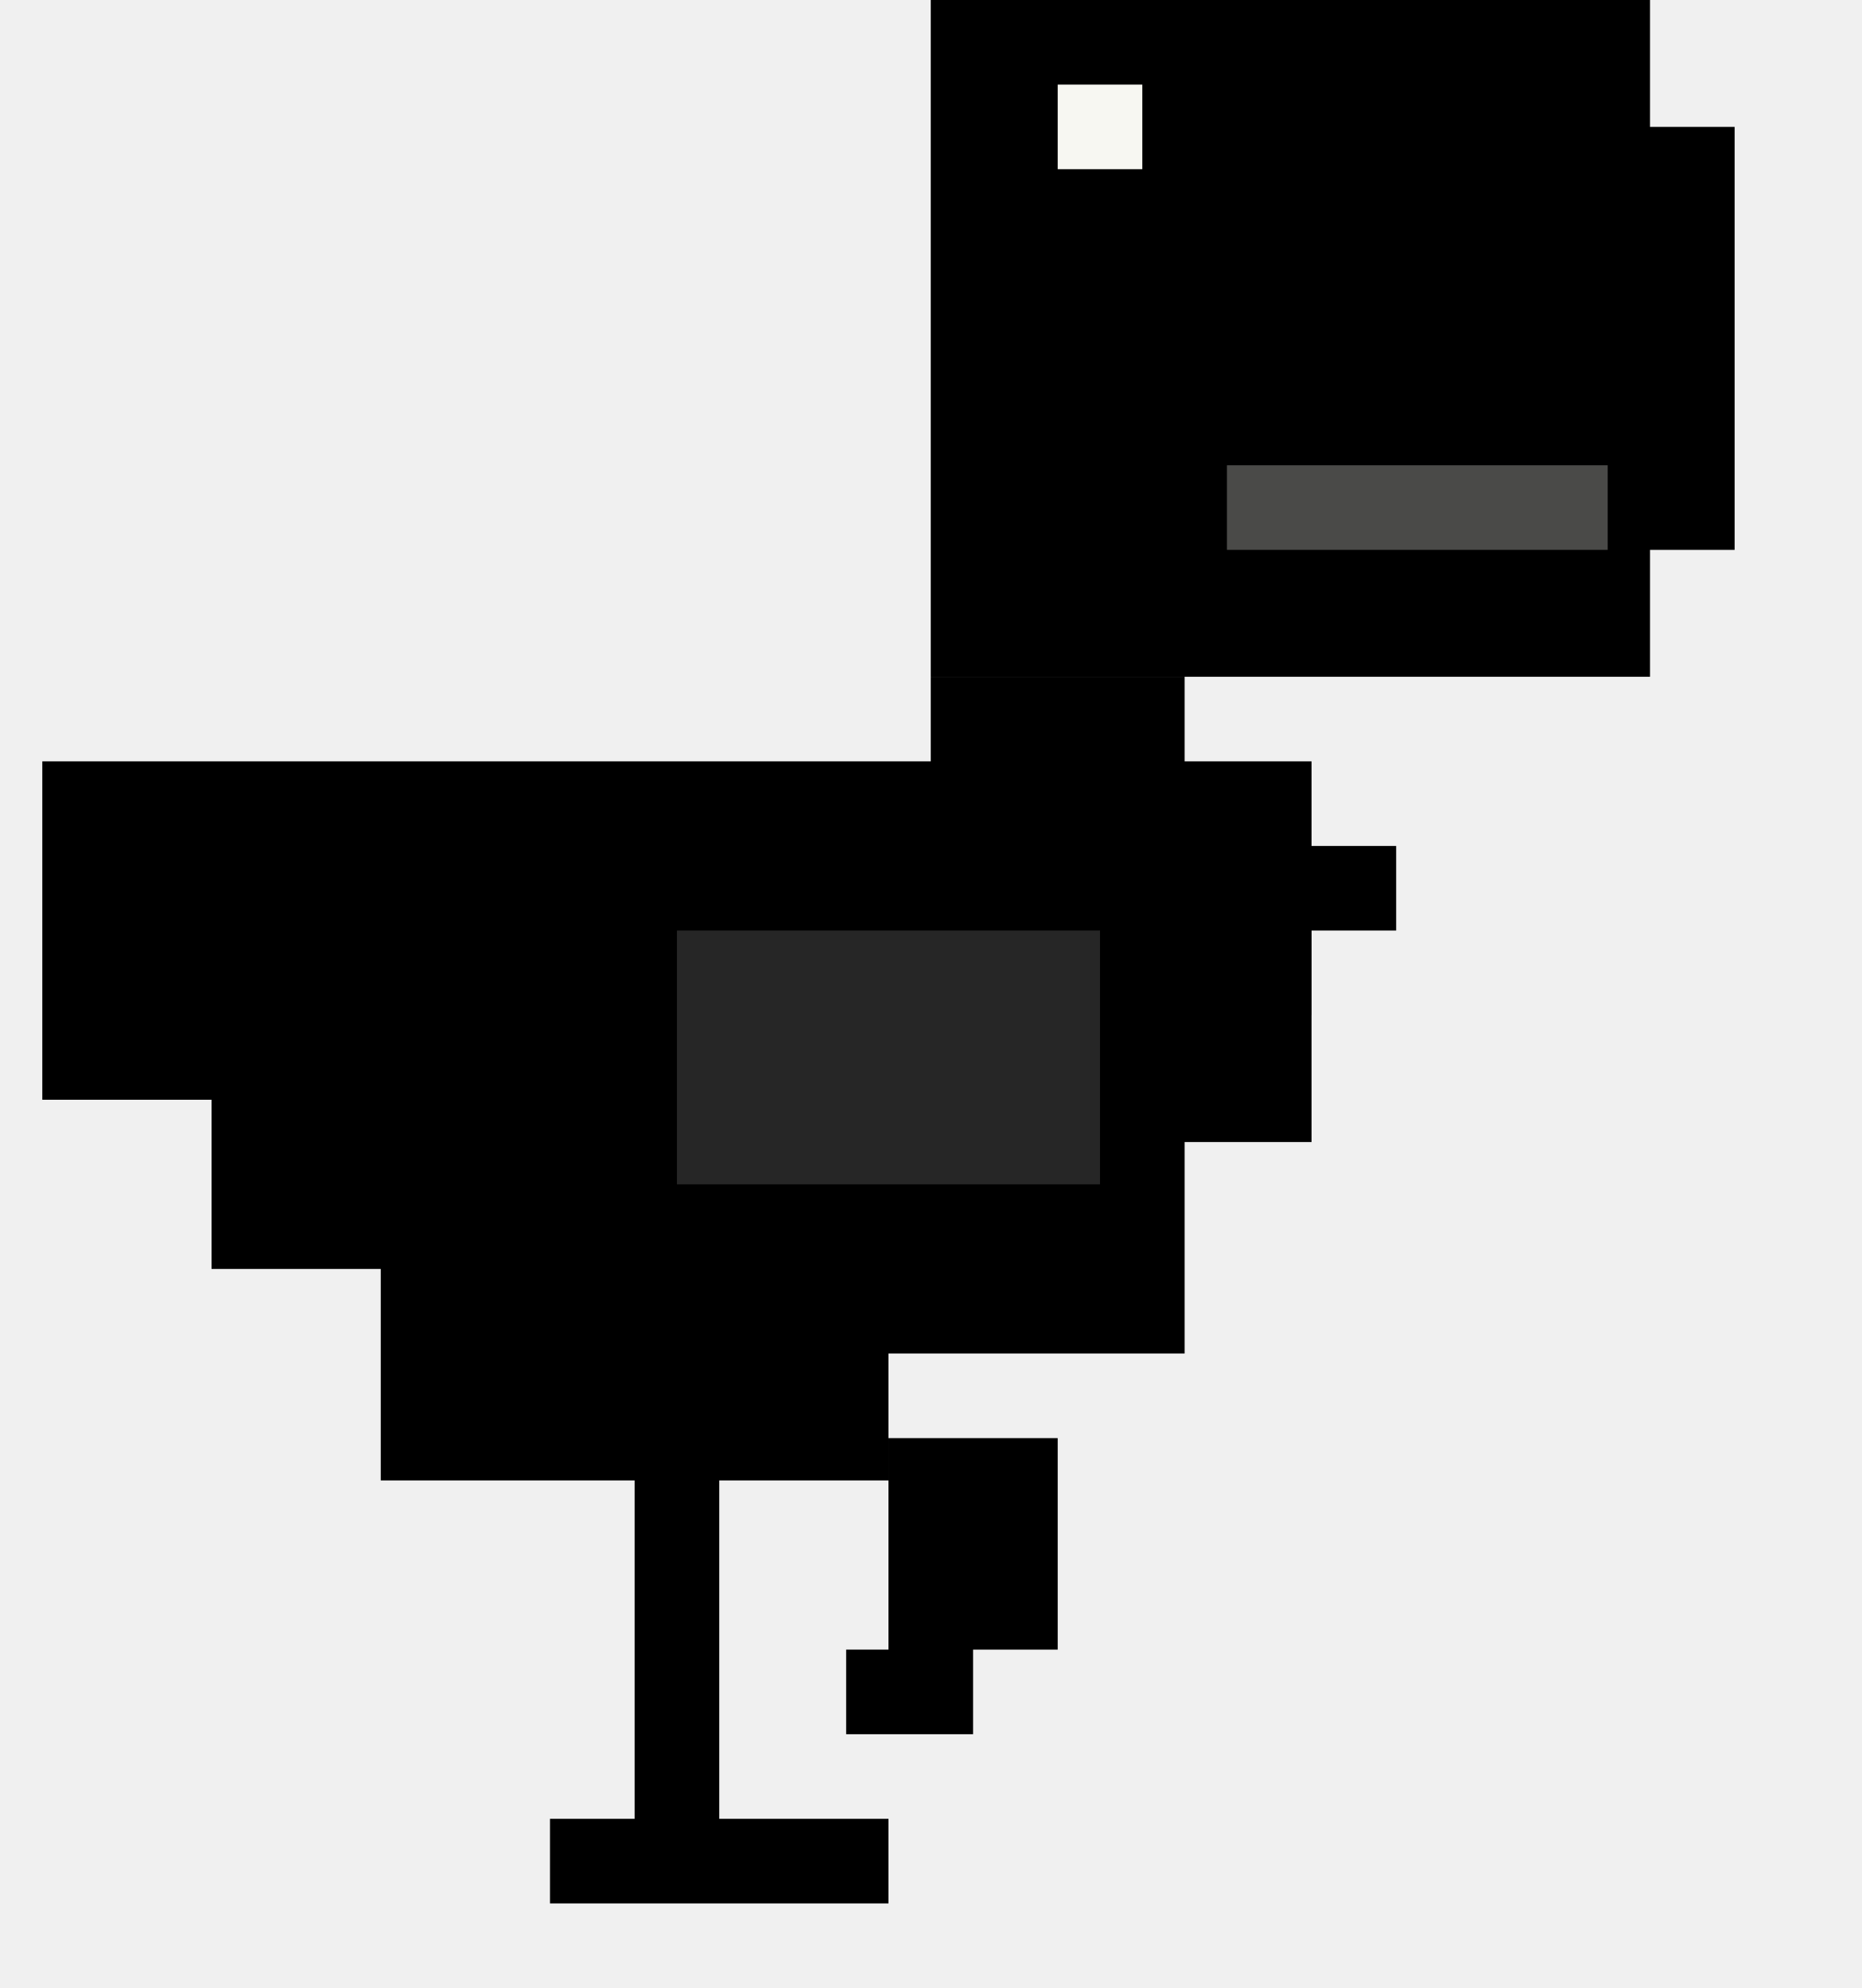
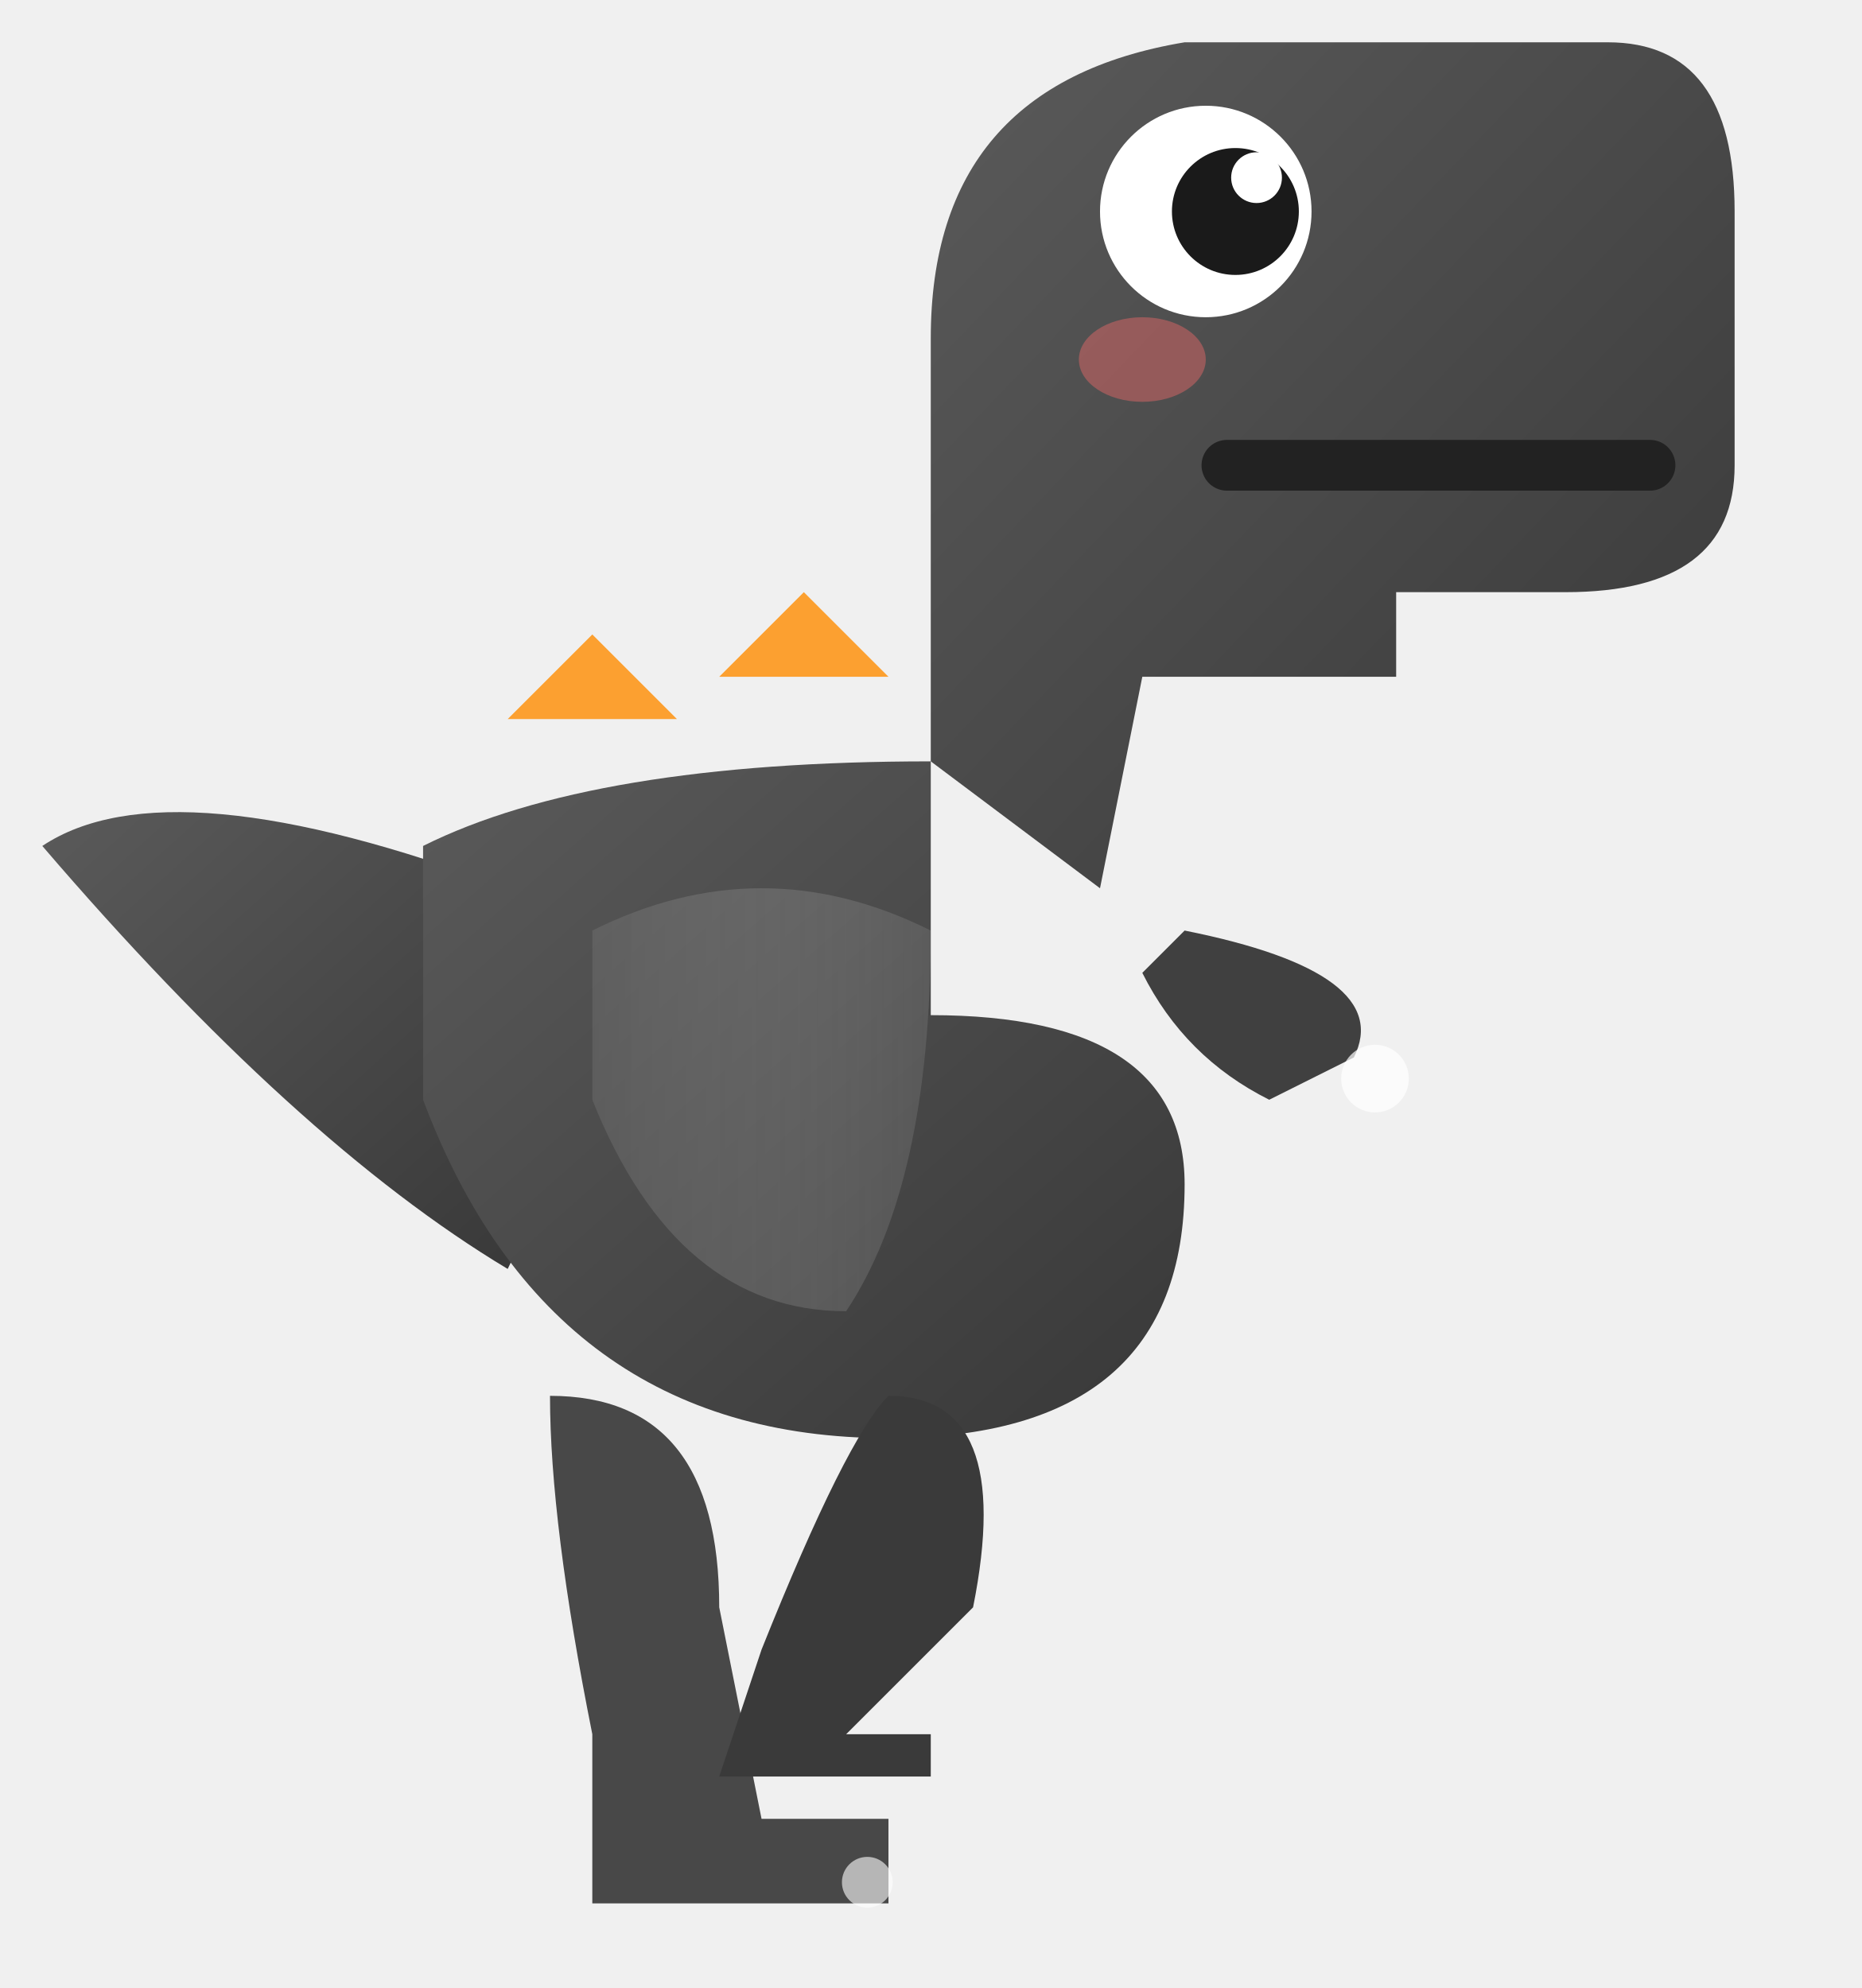
<svg xmlns="http://www.w3.org/2000/svg" viewBox="0 0 44 47" width="44" height="47">
-   <g fill="currentColor">
-     <path d="M22 0h17v3h2v10h-2v3H22V0z" />
-     <rect x="25" y="2" width="2" height="2" fill="#F7F7F2" class="dino-eye" />
-     <path d="M29 11h9v2H29z" fill="#F7F7F2" opacity="0.3" />
-     <rect x="22" y="16" width="6" height="5" />
-     <path d="M1 18h30v9H28v5H21v3H9v-5H5v-4H1V18z" />
-     <path d="M16 22h10v6H16z" fill="#FFFFFF" opacity="0.15" />
-     <path d="M29 20h4v2h-2v2h-2z" />
-     <path d="M13 34h4v9h4v2h-8v-2h2v-9z" />
-     <path d="M21 34h4v5h-4z M20 39h3v2h-3z" />
+   <defs>
+     <linearGradient id="dinoRun2Grad" x1="0%" y1="0%" x2="100%" y2="100%">
+       <stop offset="0%" stop-color="#5A5A5A" />
+       <stop offset="100%" stop-color="#383838" />
+     </linearGradient>
+     <linearGradient id="bellyRun2Grad" x1="0%" y1="0%" x2="100%" y2="0%">
+       <stop offset="0%" stop-color="#808080" stop-opacity="0.3" />
+       <stop offset="100%" stop-color="#FFFFFF" stop-opacity="0.1" />
+     </linearGradient>
+   </defs>
+   <g>
+     <path d="M1 20 Q 4 18, 12 21 Q 14 26, 12 30 Q 7 27, 1 20 Z" fill="url(#dinoRun2Grad)" />
+     <path d="M10 20 Q 14 18, 22 18 L 22 24 Q 28 24, 28 28 Q 28 34, 21 34 Q 13 34, 10 26 Z" fill="url(#dinoRun2Grad)" />
+     <path d="M14 22 Q 18 20, 22 22 Q 22 28, 20 31 Q 16 31, 14 26 Z" fill="url(#bellyRun2Grad)" />
+     <polygon points="12,17 14,15 16,17" fill="#FF8C00" opacity="0.8" />
+     <polygon points="17,16 19,14 21,16" fill="#FF8C00" opacity="0.8" />
+     <path d="M22 18 L 22 8 Q 22 2, 28 1 L 38 1 Q 41 1, 41 5 L 41 11 Q 41 14, 37 14 L 33 14 L 33 16 L 27 16 L 26 21 Z" fill="url(#dinoRun2Grad)" />
+     <path d="M29 11 L 39 11" stroke="#222" stroke-width="1.2" stroke-linecap="round" />
+     <circle cx="28.5" cy="5" r="2.5" fill="#FFFFFF" />
+     <circle cx="29.2" cy="5" r="1.5" fill="#1A1A1A" />
+     <circle cx="29.7" cy="4.2" r="0.6" fill="#FFFFFF" />
+     <ellipse cx="27" cy="8.5" rx="1.5" ry="1" fill="#FF6B6B" opacity="0.4" />
+     <path d="M28 22 Q 33 23, 32 25 L 30 26 Q 28 25, 27 23 Z" fill="#404040" />
+     <circle cx="32.5" cy="25.5" r="0.8" fill="#FFF" opacity="0.7" />
+     <path d="M13 33 Q 17 33, 17 38 L 18 43 L 21 43 L 21 45 L 14 45 L 14 41 Q 13 36, 13 33 Z" fill="#484848" />
+     <circle cx="20.5" cy="44.5" r="0.6" fill="#FFF" opacity="0.6" />
+     <path d="M21 33 Q 24 33, 23 38 L 20 41 L 22 41 L 22 42 L 17 42 L 18 39 Q 20 34, 21 33 Z" fill="#3A3A3A" />
  </g>
</svg>
